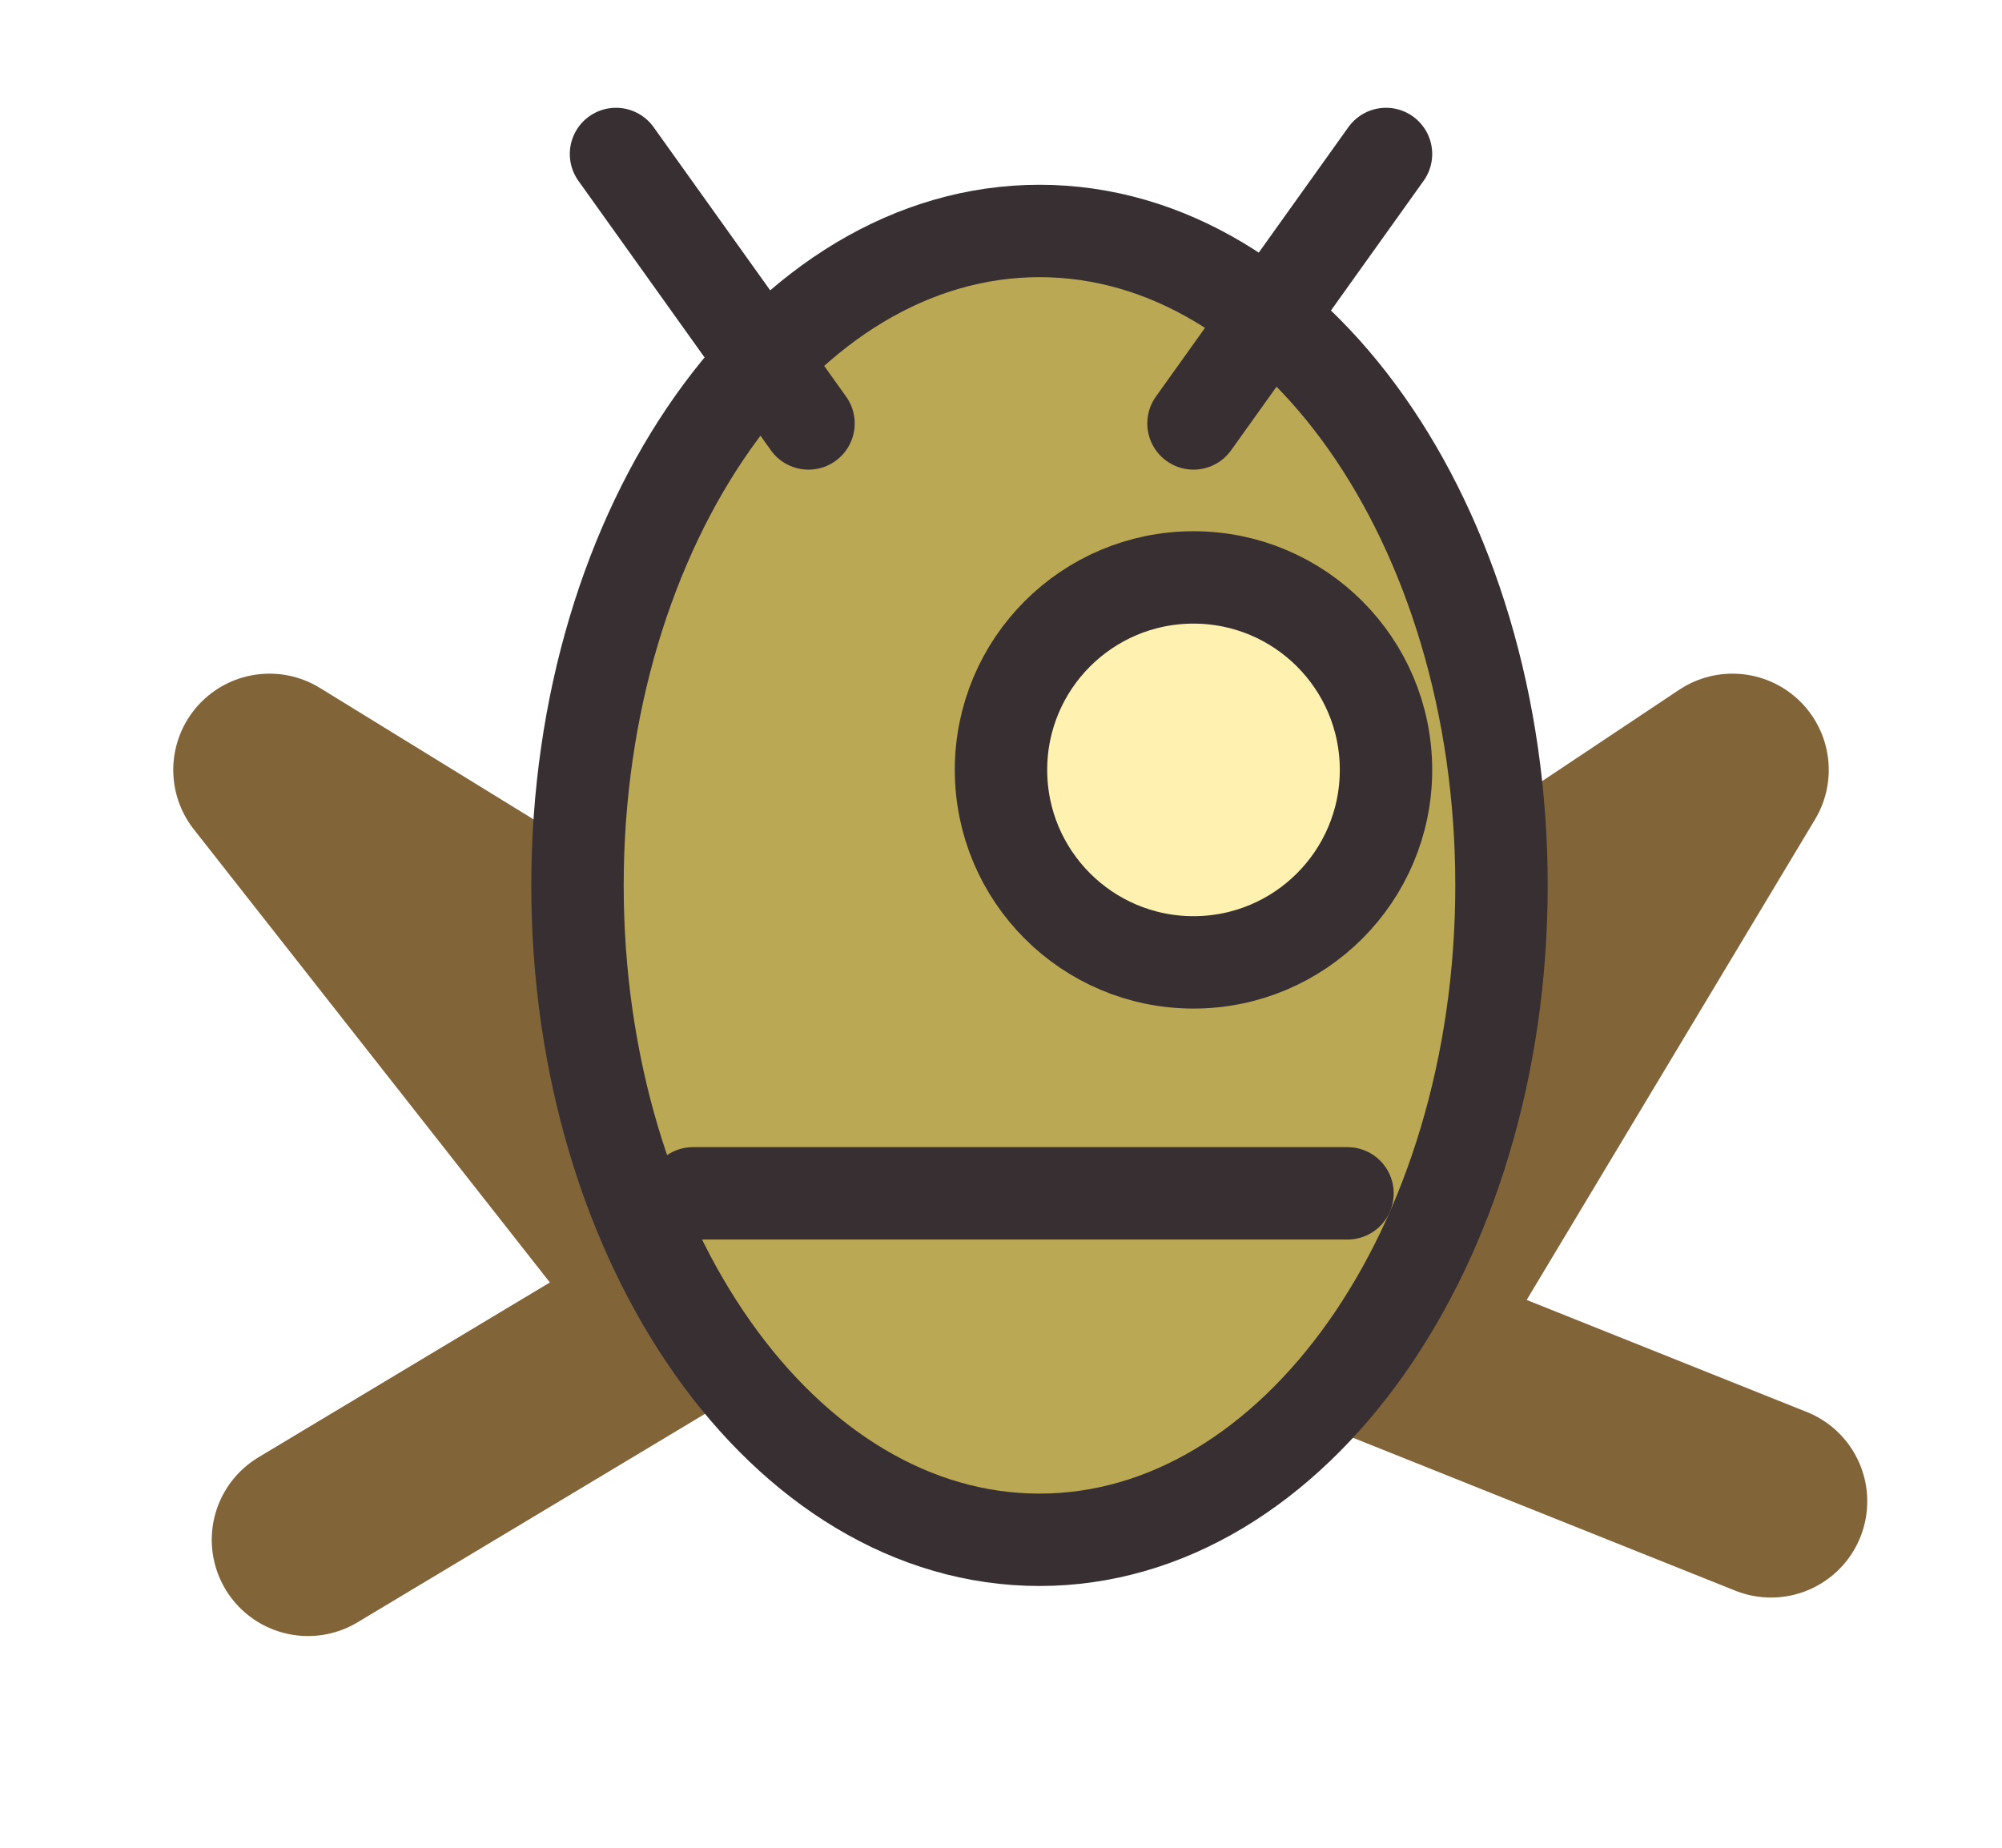
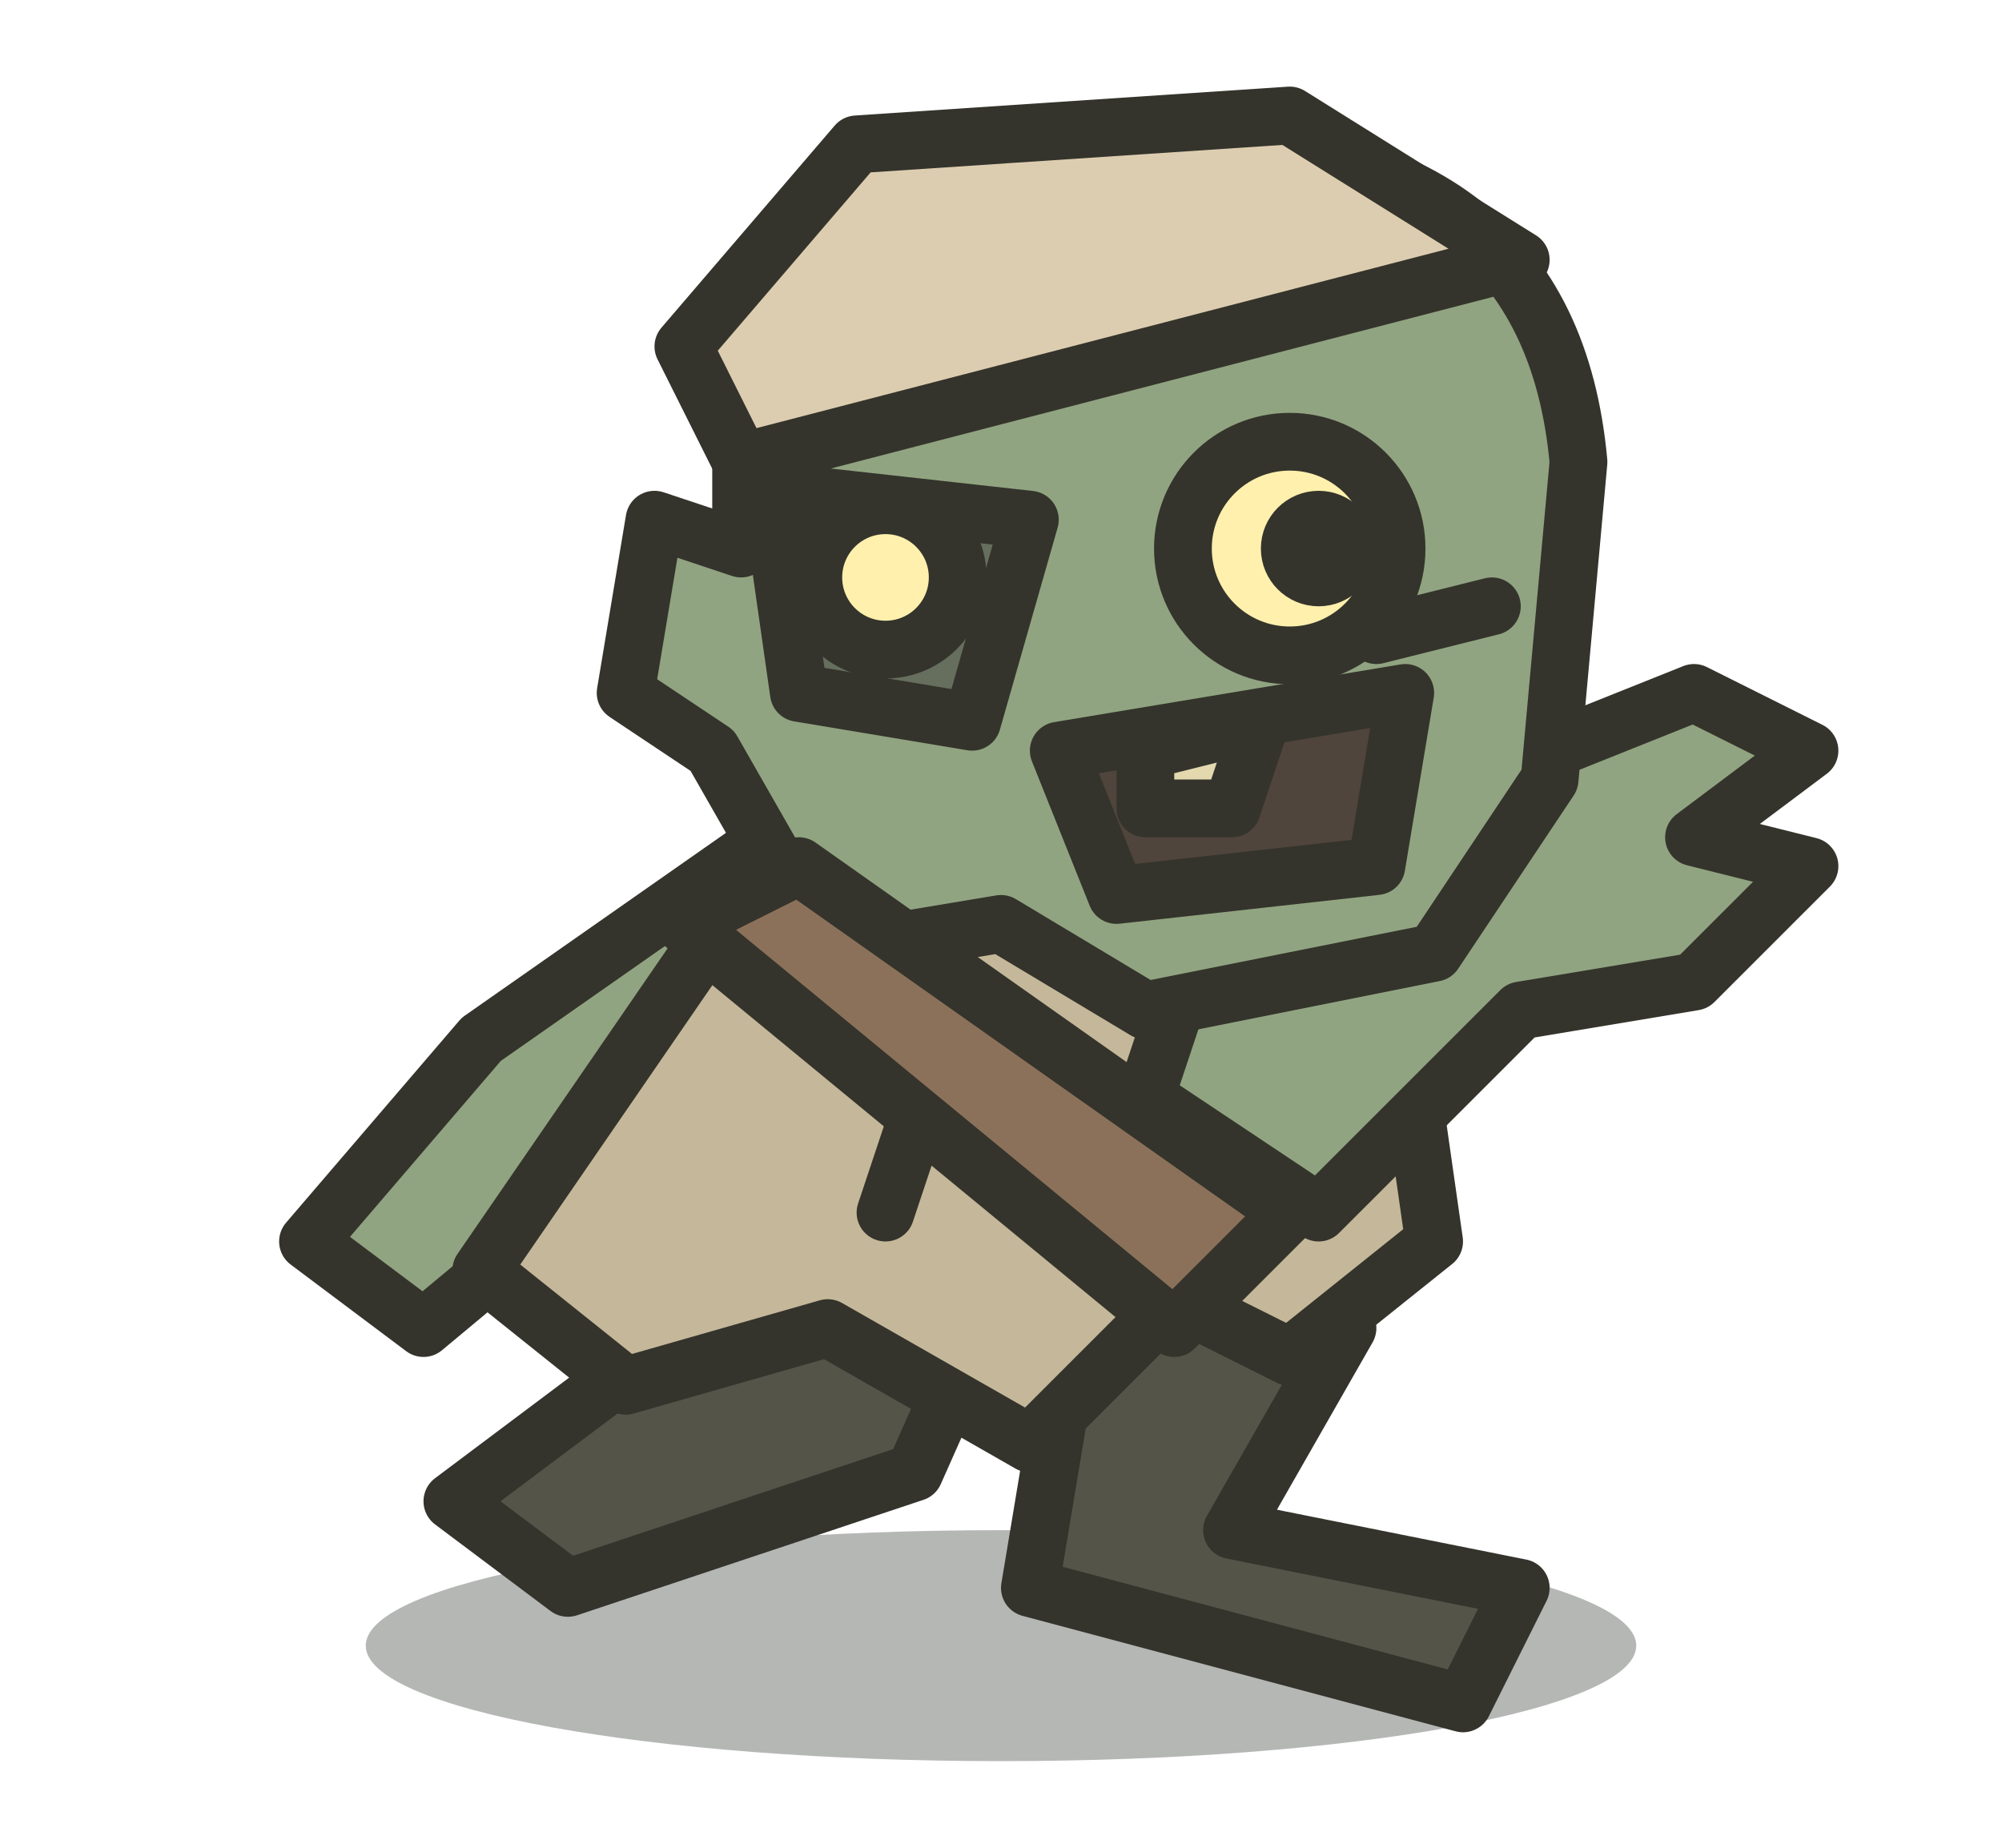
- <svg xmlns="http://www.w3.org/2000/svg" width="52" height="48" viewBox="0 0 50 48">
-   <g stroke="#372f32" stroke-width="2.4" stroke-linecap="round" stroke-linejoin="round">
-     <path fill="none" stroke="#826439" stroke-width="5" d="M19 28 6 20l11 14-10 6m25-12 12-8-9 15 10 4" />
-     <ellipse cx="26" cy="23" rx="12" ry="17" fill="#bba854" />
-     <path d="m20 11-5-7m15 7 5-7M17 31h17" />
-     <circle cx="30" cy="20" r="5" fill="#fff2b0" />
+ <svg xmlns="http://www.w3.org/2000/svg" width="52" height="48" viewBox="0 0 64 64">
+   <ellipse cx="32" cy="57" rx="22" ry="4" fill="#252b27" opacity=".34" />
+   <g stroke="#34342c" stroke-width="2" stroke-linecap="round" stroke-linejoin="round">
+     <path d="M23 43l10-1-4 9-12 4-4-3 8-6zm12 0 9 3-4 7 10 2-2 4-15-4z" fill="#555449" />
+     <path d="M24 29l-10 7-6 7 4 3 6-5 9-4z" fill="#91a481" />
+     <path d="M25 28q7-6 16-4l4 5 2 14-5 4-4-2-5 5-7-4-7 2-5-4z" fill="#c5b89a" />
+     <path d="m26 31 4 5-2 6m7-3 4 1" fill="none" />
+     <path d="M40 29l7 2 4-5 5-2 4 2-4 3 4 1-4 4-6 1-7 7-6-4z" fill="#91a481" />
+     <g transform="translate(3 0)">
+       <path d="M20 13q1-8 15-8 13 0 14 11l-1 11-4 6-10 2-5-3-6 1-4-7-3-2 1-6 3 1z" fill="#91a481" />
+       <path d="M21 17l9 1-2 7-6-1z" fill="#666e5e" />
+       <circle cx="25" cy="20" r="2.5" fill="#fff0ad" />
+       <circle cx="39" cy="19" r="3.7" fill="#fff0ad" />
+       <circle cx="40" cy="19" r="1" fill="#403e34" />
+       <path d="M31 26l12-2-1 6-9 1z" fill="#50453c" />
+       <path d="m34 26 4-1-1 3-3 0z" fill="#e3d8ae" />
+       <path d="m19 13 5 1m18 8 4-1" fill="none" />
+       <path d="m18 12 6-7 15-1 8 5-27 7z" fill="#ddcdb0" />
+     </g>
+     <path d="m21 32 4-2 17 12-4 4z" fill="#8c715a" />
  </g>
</svg>
